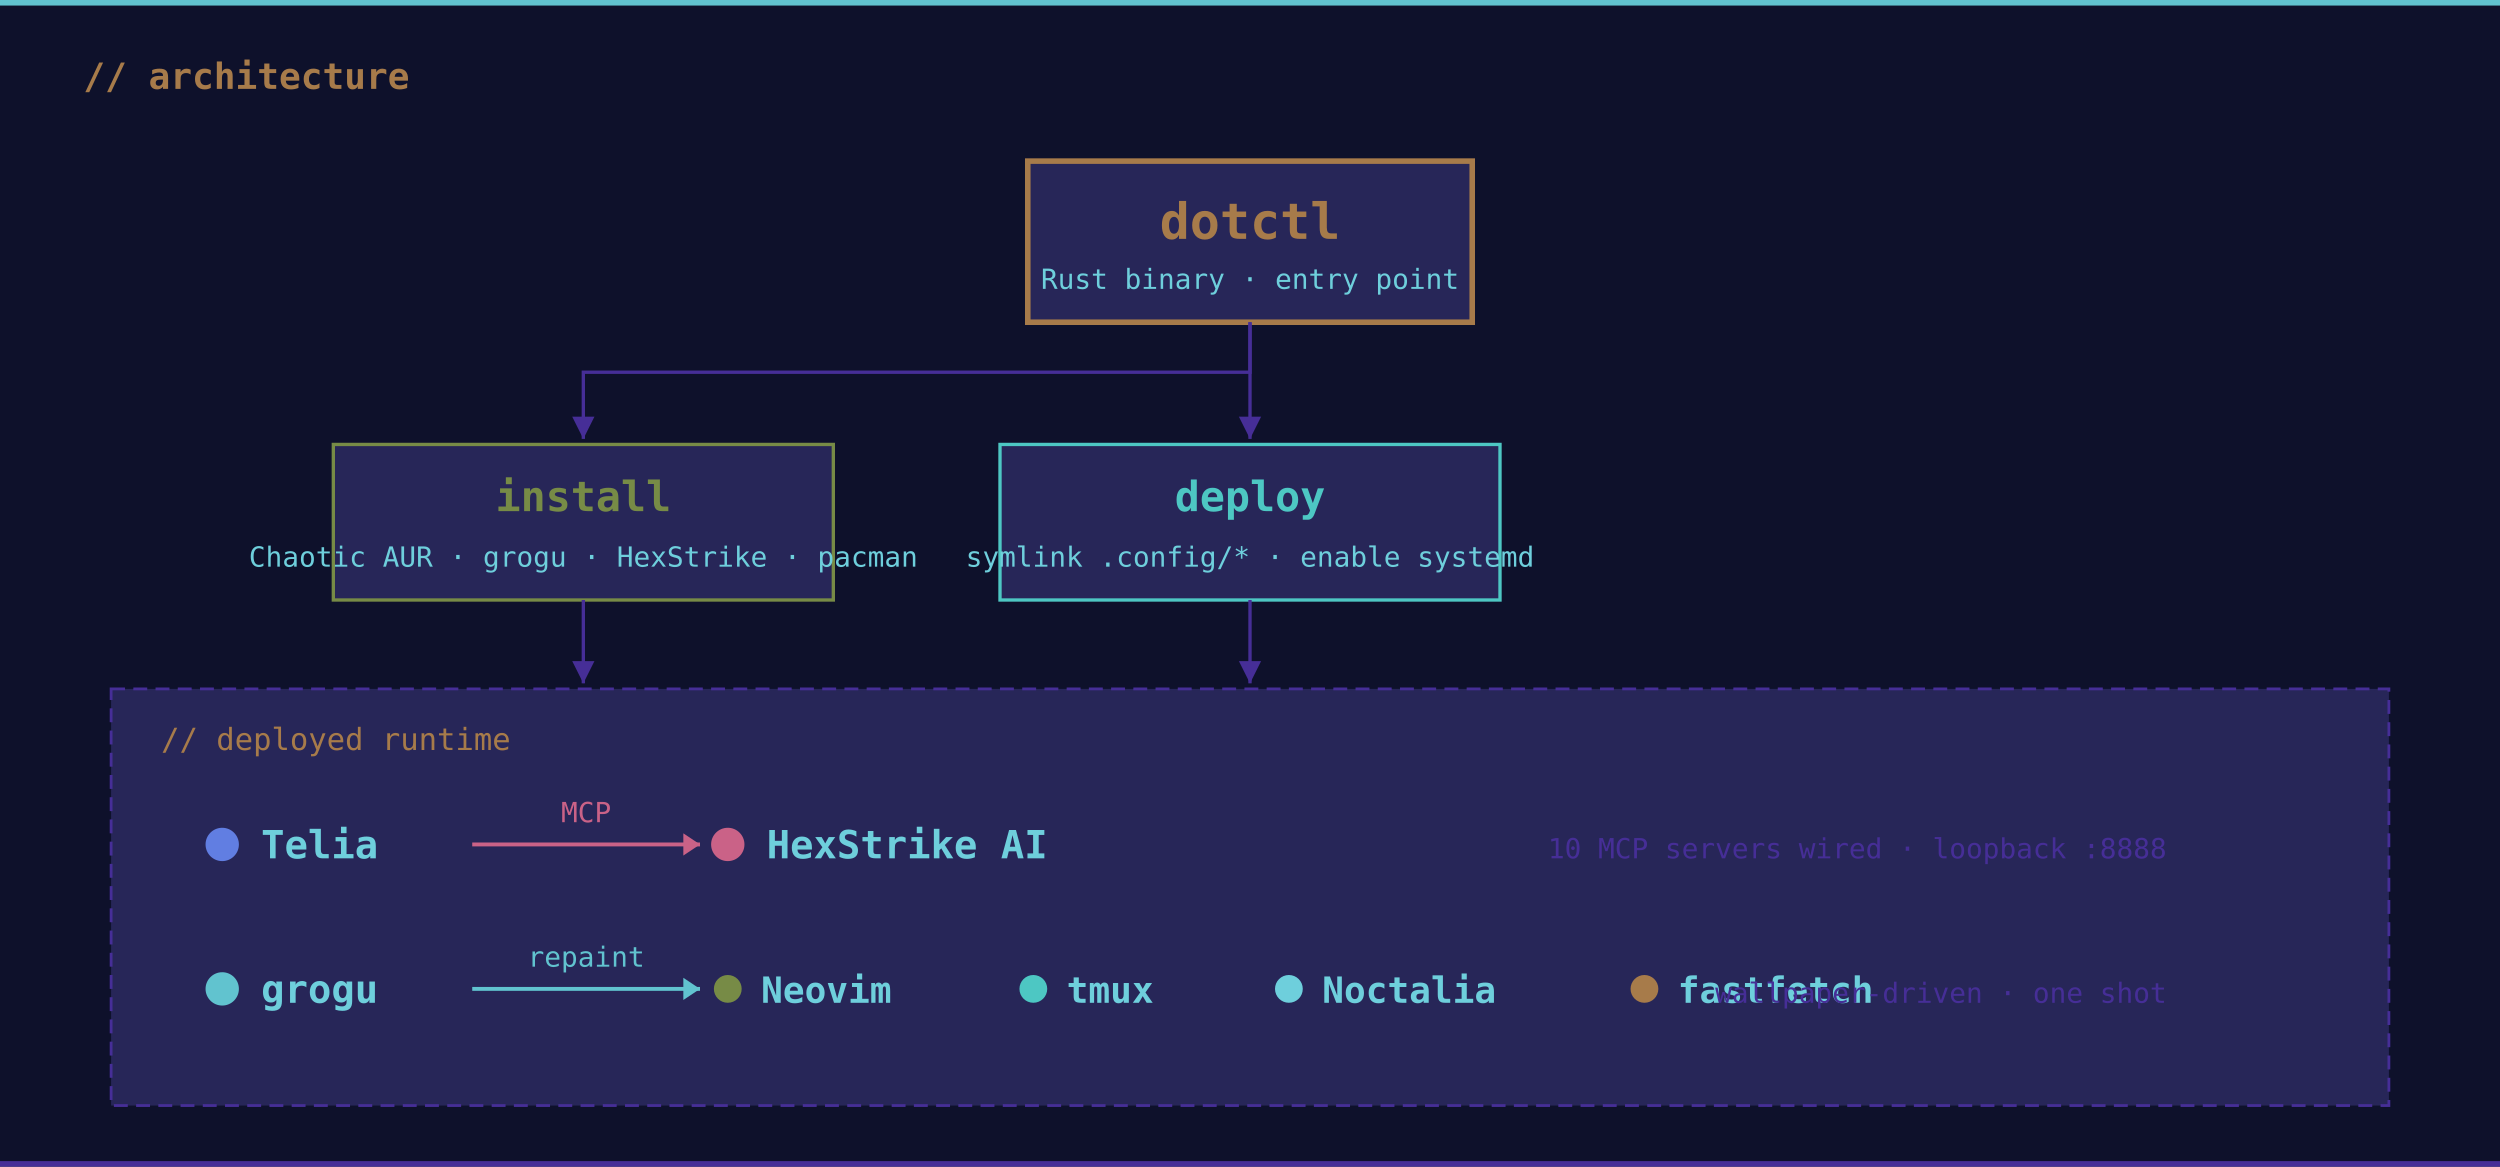
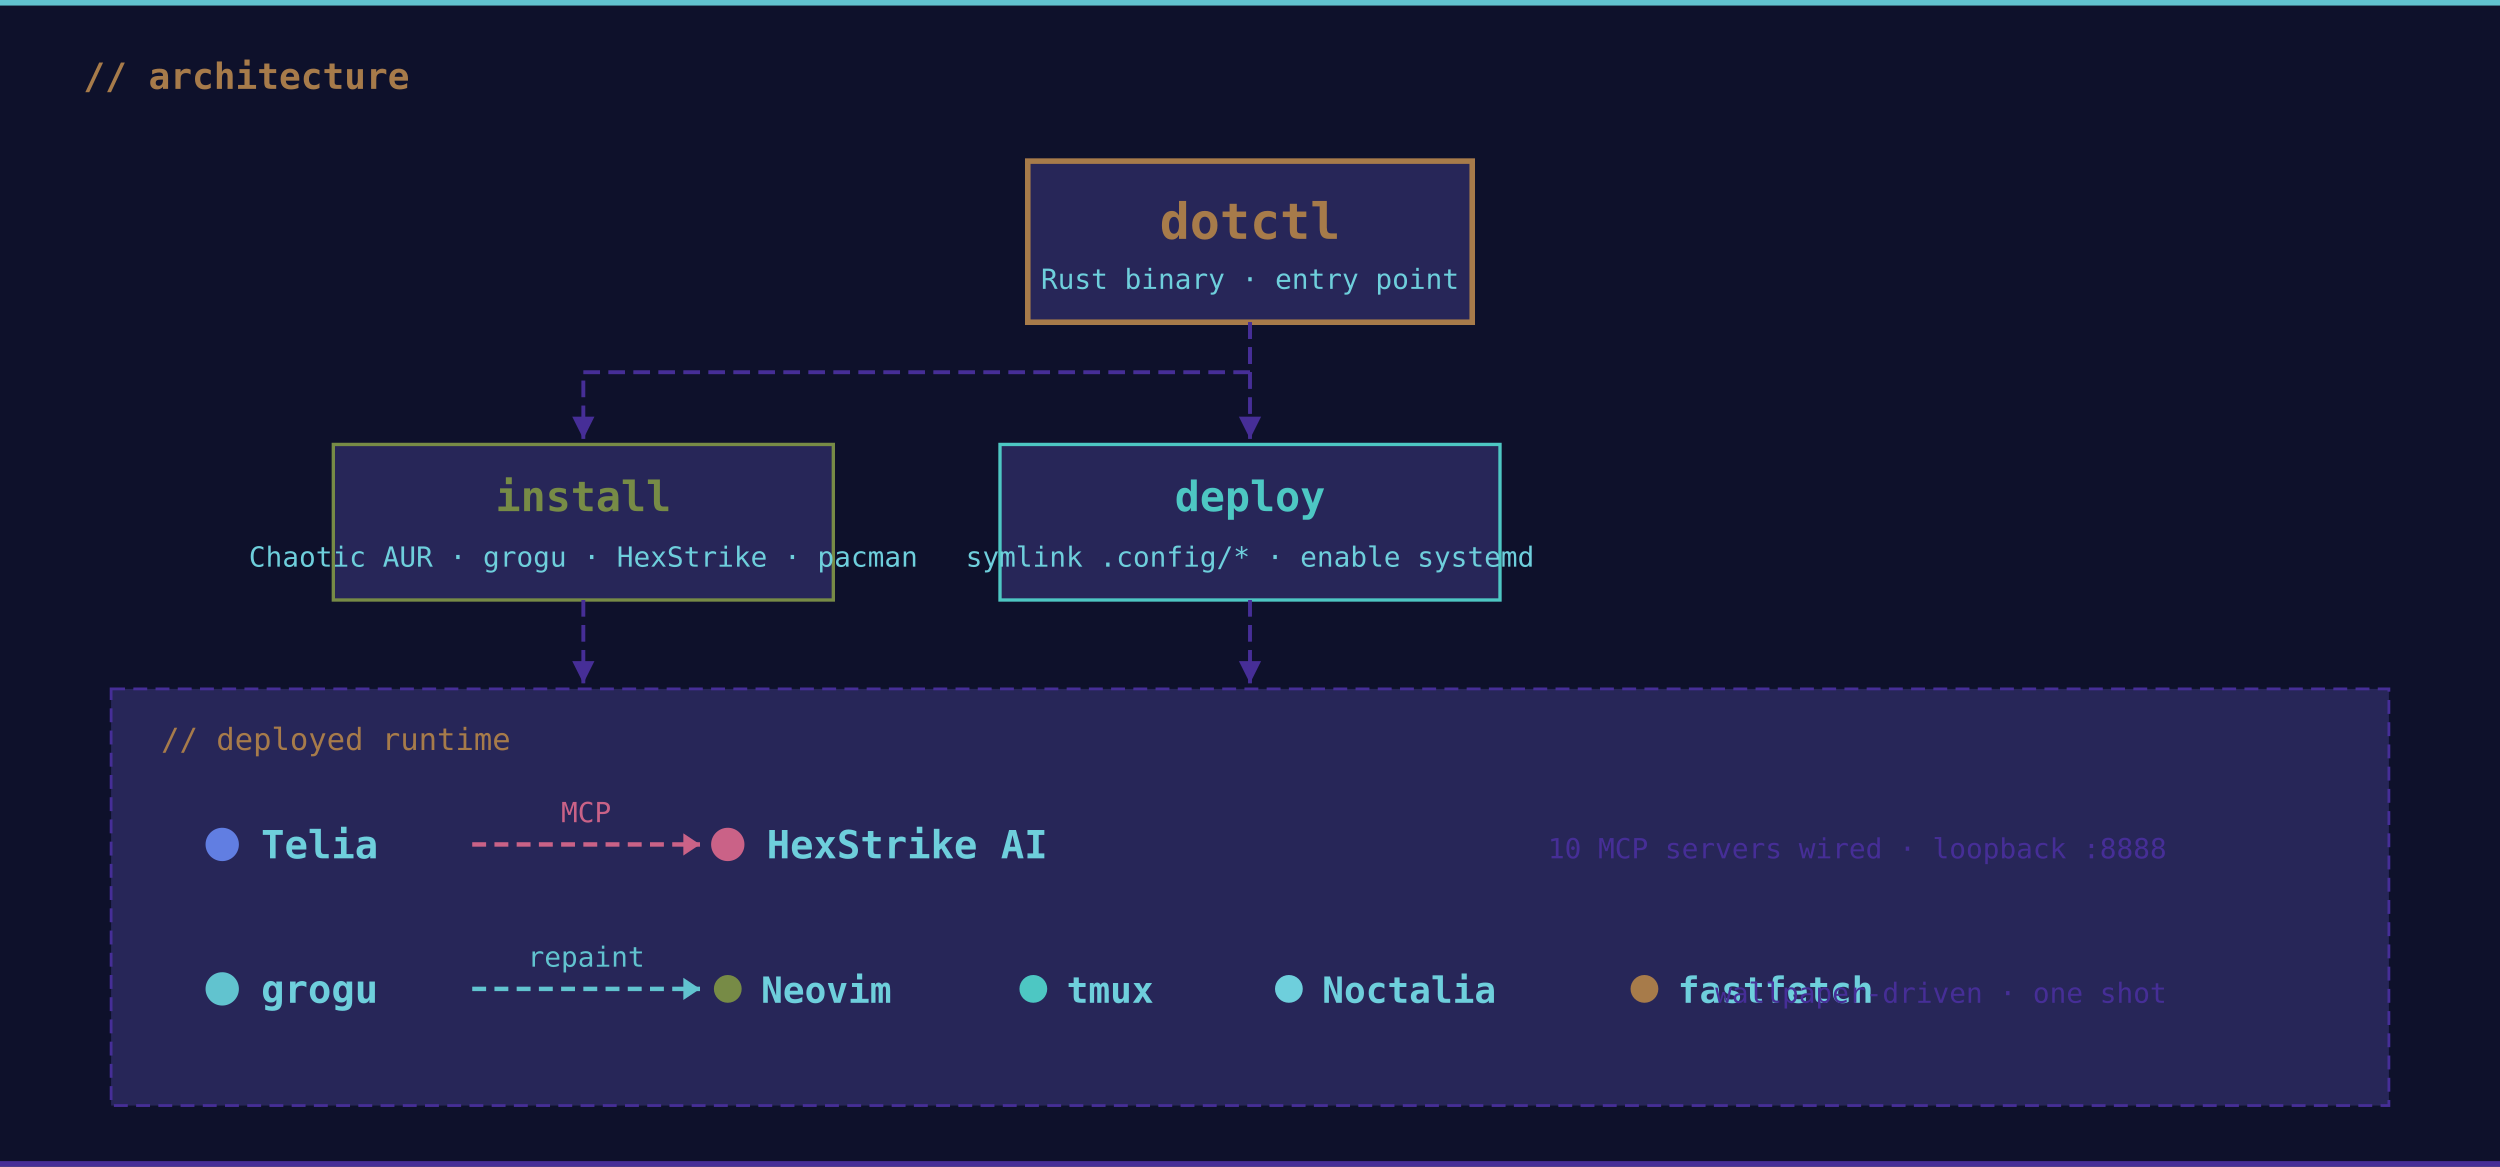
<svg xmlns="http://www.w3.org/2000/svg" viewBox="0 0 900 420" width="900" height="420" role="img" aria-label="Architecture — dotctl drives install and deploy; Telia speaks MCP to HexStrike AI; grogu repaints every themed target; Neovim, tmux, Noctalia, fastfetch round out the workflow">
  <rect width="900" height="420" fill="#0e112b" />
  <rect x="0" y="0" width="900" height="2" fill="#61c3cf" />
  <rect x="0" y="418" width="900" height="2" fill="#462e97" />
  <text x="30" y="32" font-family="ui-monospace, SFMono-Regular, Menlo, Monaco, Consolas, monospace" font-size="13" font-weight="700" fill="#a77b4a">// architecture</text>
-   <rect x="370" y="58" width="160" height="58" fill="#272658" stroke="#a77b4a" stroke-width="2" />
+   <rect x="370" y="58" width="160" height="58" fill="#272658" stroke="#a77b4a" stroke-width="2">
+     <animate attributeName="stroke-opacity" values="0.55;1;0.55" dur="3s" repeatCount="indefinite" />
+   </rect>
  <text x="450" y="86" font-family="ui-monospace, SFMono-Regular, Menlo, Monaco, Consolas, monospace" font-size="18" font-weight="700" fill="#a77b4a" text-anchor="middle">dotctl</text>
  <text x="450" y="104" font-family="ui-monospace, SFMono-Regular, Menlo, Monaco, Consolas, monospace" font-size="10" fill="#6ecfdc" text-anchor="middle">Rust binary · entry point</text>
-   <path d="M 450 116 L 450 134 L 210 134 L 210 158" stroke="#462e97" stroke-width="1.2" fill="none" />
-   <path d="M 450 116 L 450 158" stroke="#462e97" stroke-width="1.2" fill="none" />
+   <path d="M 450 116 L 450 134 L 210 134 L 210 158" stroke="#462e97" stroke-width="1.4" fill="none" stroke-dasharray="6 3">
+     <animate attributeName="stroke-dashoffset" from="0" to="-9" dur="0.9s" repeatCount="indefinite" />
+   </path>
+   <path d="M 450 116 L 450 158" stroke="#462e97" stroke-width="1.4" fill="none" stroke-dasharray="6 3">
+     <animate attributeName="stroke-dashoffset" from="0" to="-9" dur="0.9s" repeatCount="indefinite" />
+   </path>
  <polygon points="210,158 206,150 214,150" fill="#462e97" />
  <polygon points="450,158 446,150 454,150" fill="#462e97" />
-   <rect x="120" y="160" width="180" height="56" fill="#272658" stroke="#778b46" stroke-width="1.2" />
+   <rect x="120" y="160" width="180" height="56" fill="#272658" stroke="#778b46" stroke-width="1.2">
+     <animate attributeName="stroke-opacity" values="0.55;1;0.55" dur="3s" begin="0.4s" repeatCount="indefinite" />
+   </rect>
  <text x="210" y="184" font-family="ui-monospace, SFMono-Regular, Menlo, Monaco, Consolas, monospace" font-size="15" font-weight="700" fill="#778b46" text-anchor="middle">install</text>
  <text x="210" y="204" font-family="ui-monospace, SFMono-Regular, Menlo, Monaco, Consolas, monospace" font-size="10" fill="#6ecfdc" text-anchor="middle">Chaotic AUR · grogu · HexStrike · pacman</text>
-   <rect x="360" y="160" width="180" height="56" fill="#272658" stroke="#4dc7c3" stroke-width="1.2" />
+   <rect x="360" y="160" width="180" height="56" fill="#272658" stroke="#4dc7c3" stroke-width="1.2">
+     <animate attributeName="stroke-opacity" values="0.55;1;0.55" dur="3s" begin="0.8s" repeatCount="indefinite" />
+   </rect>
  <text x="450" y="184" font-family="ui-monospace, SFMono-Regular, Menlo, Monaco, Consolas, monospace" font-size="15" font-weight="700" fill="#4dc7c3" text-anchor="middle">deploy</text>
  <text x="450" y="204" font-family="ui-monospace, SFMono-Regular, Menlo, Monaco, Consolas, monospace" font-size="10" fill="#6ecfdc" text-anchor="middle">symlink .config/* · enable systemd</text>
-   <path d="M 210 216 L 210 246" stroke="#462e97" stroke-width="1.2" fill="none" />
-   <path d="M 450 216 L 450 246" stroke="#462e97" stroke-width="1.2" fill="none" />
+   <path d="M 210 216 L 210 246" stroke="#462e97" stroke-width="1.4" fill="none" stroke-dasharray="6 3">
+     <animate attributeName="stroke-dashoffset" from="0" to="-9" dur="0.9s" repeatCount="indefinite" />
+   </path>
+   <path d="M 450 216 L 450 246" stroke="#462e97" stroke-width="1.4" fill="none" stroke-dasharray="6 3">
+     <animate attributeName="stroke-dashoffset" from="0" to="-9" dur="0.9s" repeatCount="indefinite" />
+   </path>
  <polygon points="210,246 206,238 214,238" fill="#462e97" />
  <polygon points="450,246 446,238 454,238" fill="#462e97" />
  <rect x="40" y="248" width="820" height="150" fill="#272658" stroke="#462e97" stroke-width="1" stroke-dasharray="5,3" />
  <text x="58" y="270" font-family="ui-monospace, SFMono-Regular, Menlo, Monaco, Consolas, monospace" font-size="11" fill="#a77b4a">// deployed runtime</text>
-   <circle cx="80" cy="304" r="6" fill="#617ee2" />
+   <circle cx="80" cy="304" r="6" fill="#617ee2">
+     <animate attributeName="r" values="5;7;5" dur="2.4s" repeatCount="indefinite" />
+   </circle>
  <text x="94" y="309" font-family="ui-monospace, SFMono-Regular, Menlo, Monaco, Consolas, monospace" font-size="14" font-weight="700" fill="#6ecfdc">Telia</text>
-   <line x1="170" y1="304" x2="252" y2="304" stroke="#ca6287" stroke-width="1.4" />
+   <line x1="170" y1="304" x2="252" y2="304" stroke="#ca6287" stroke-width="1.6" stroke-dasharray="5 3">
+     <animate attributeName="stroke-dashoffset" from="0" to="-8" dur="0.7s" repeatCount="indefinite" />
+   </line>
  <polygon points="252,304 246,300 246,308" fill="#ca6287" />
  <text x="211" y="296" font-family="ui-monospace, SFMono-Regular, Menlo, Monaco, Consolas, monospace" font-size="10" fill="#ca6287" text-anchor="middle">MCP</text>
-   <circle cx="262" cy="304" r="6" fill="#ca6287" />
+   <circle cx="262" cy="304" r="6" fill="#ca6287">
+     <animate attributeName="r" values="5;7;5" dur="2.4s" begin="1.2s" repeatCount="indefinite" />
+   </circle>
  <text x="276" y="309" font-family="ui-monospace, SFMono-Regular, Menlo, Monaco, Consolas, monospace" font-size="14" font-weight="700" fill="#6ecfdc">HexStrike AI</text>
  <text x="780" y="309" font-family="ui-monospace, SFMono-Regular, Menlo, Monaco, Consolas, monospace" font-size="10" fill="#462e97" text-anchor="end">10 MCP servers wired · loopback :8888</text>
-   <circle cx="80" cy="356" r="6" fill="#61c3cf" />
+   <circle cx="80" cy="356" r="6" fill="#61c3cf">
+     <animate attributeName="r" values="5;7;5" dur="2.4s" begin="0.6s" repeatCount="indefinite" />
+   </circle>
  <text x="94" y="361" font-family="ui-monospace, SFMono-Regular, Menlo, Monaco, Consolas, monospace" font-size="14" font-weight="700" fill="#6ecfdc">grogu</text>
-   <line x1="170" y1="356" x2="252" y2="356" stroke="#61c3cf" stroke-width="1.4" />
+   <line x1="170" y1="356" x2="252" y2="356" stroke="#61c3cf" stroke-width="1.6" stroke-dasharray="5 3">
+     <animate attributeName="stroke-dashoffset" from="0" to="-8" dur="0.7s" repeatCount="indefinite" />
+   </line>
  <polygon points="252,356 246,352 246,360" fill="#61c3cf" />
  <text x="211" y="348" font-family="ui-monospace, SFMono-Regular, Menlo, Monaco, Consolas, monospace" font-size="10" fill="#61c3cf" text-anchor="middle">repaint</text>
-   <circle cx="262" cy="356" r="5" fill="#778b46" />
+   <circle cx="262" cy="356" r="5" fill="#778b46">
+     <animate attributeName="opacity" values="0.6;1;0.6" dur="2s" begin="0s" repeatCount="indefinite" />
+   </circle>
  <text x="274" y="361" font-family="ui-monospace, SFMono-Regular, Menlo, Monaco, Consolas, monospace" font-size="13" font-weight="700" fill="#6ecfdc">Neovim</text>
-   <circle cx="372" cy="356" r="5" fill="#4dc7c3" />
+   <circle cx="372" cy="356" r="5" fill="#4dc7c3">
+     <animate attributeName="opacity" values="0.6;1;0.6" dur="2s" begin="0.4s" repeatCount="indefinite" />
+   </circle>
  <text x="384" y="361" font-family="ui-monospace, SFMono-Regular, Menlo, Monaco, Consolas, monospace" font-size="13" font-weight="700" fill="#6ecfdc">tmux</text>
-   <circle cx="464" cy="356" r="5" fill="#6ecfdc" />
+   <circle cx="464" cy="356" r="5" fill="#6ecfdc">
+     <animate attributeName="opacity" values="0.6;1;0.6" dur="2s" begin="0.8s" repeatCount="indefinite" />
+   </circle>
  <text x="476" y="361" font-family="ui-monospace, SFMono-Regular, Menlo, Monaco, Consolas, monospace" font-size="13" font-weight="700" fill="#6ecfdc">Noctalia</text>
-   <circle cx="592" cy="356" r="5" fill="#a77b4a" />
+   <circle cx="592" cy="356" r="5" fill="#a77b4a">
+     <animate attributeName="opacity" values="0.6;1;0.6" dur="2s" begin="1.2s" repeatCount="indefinite" />
+   </circle>
  <text x="604" y="361" font-family="ui-monospace, SFMono-Regular, Menlo, Monaco, Consolas, monospace" font-size="13" font-weight="700" fill="#6ecfdc">fastfetch</text>
  <text x="780" y="361" font-family="ui-monospace, SFMono-Regular, Menlo, Monaco, Consolas, monospace" font-size="10" fill="#462e97" text-anchor="end">wallpaper-driven · one shot</text>
</svg>
